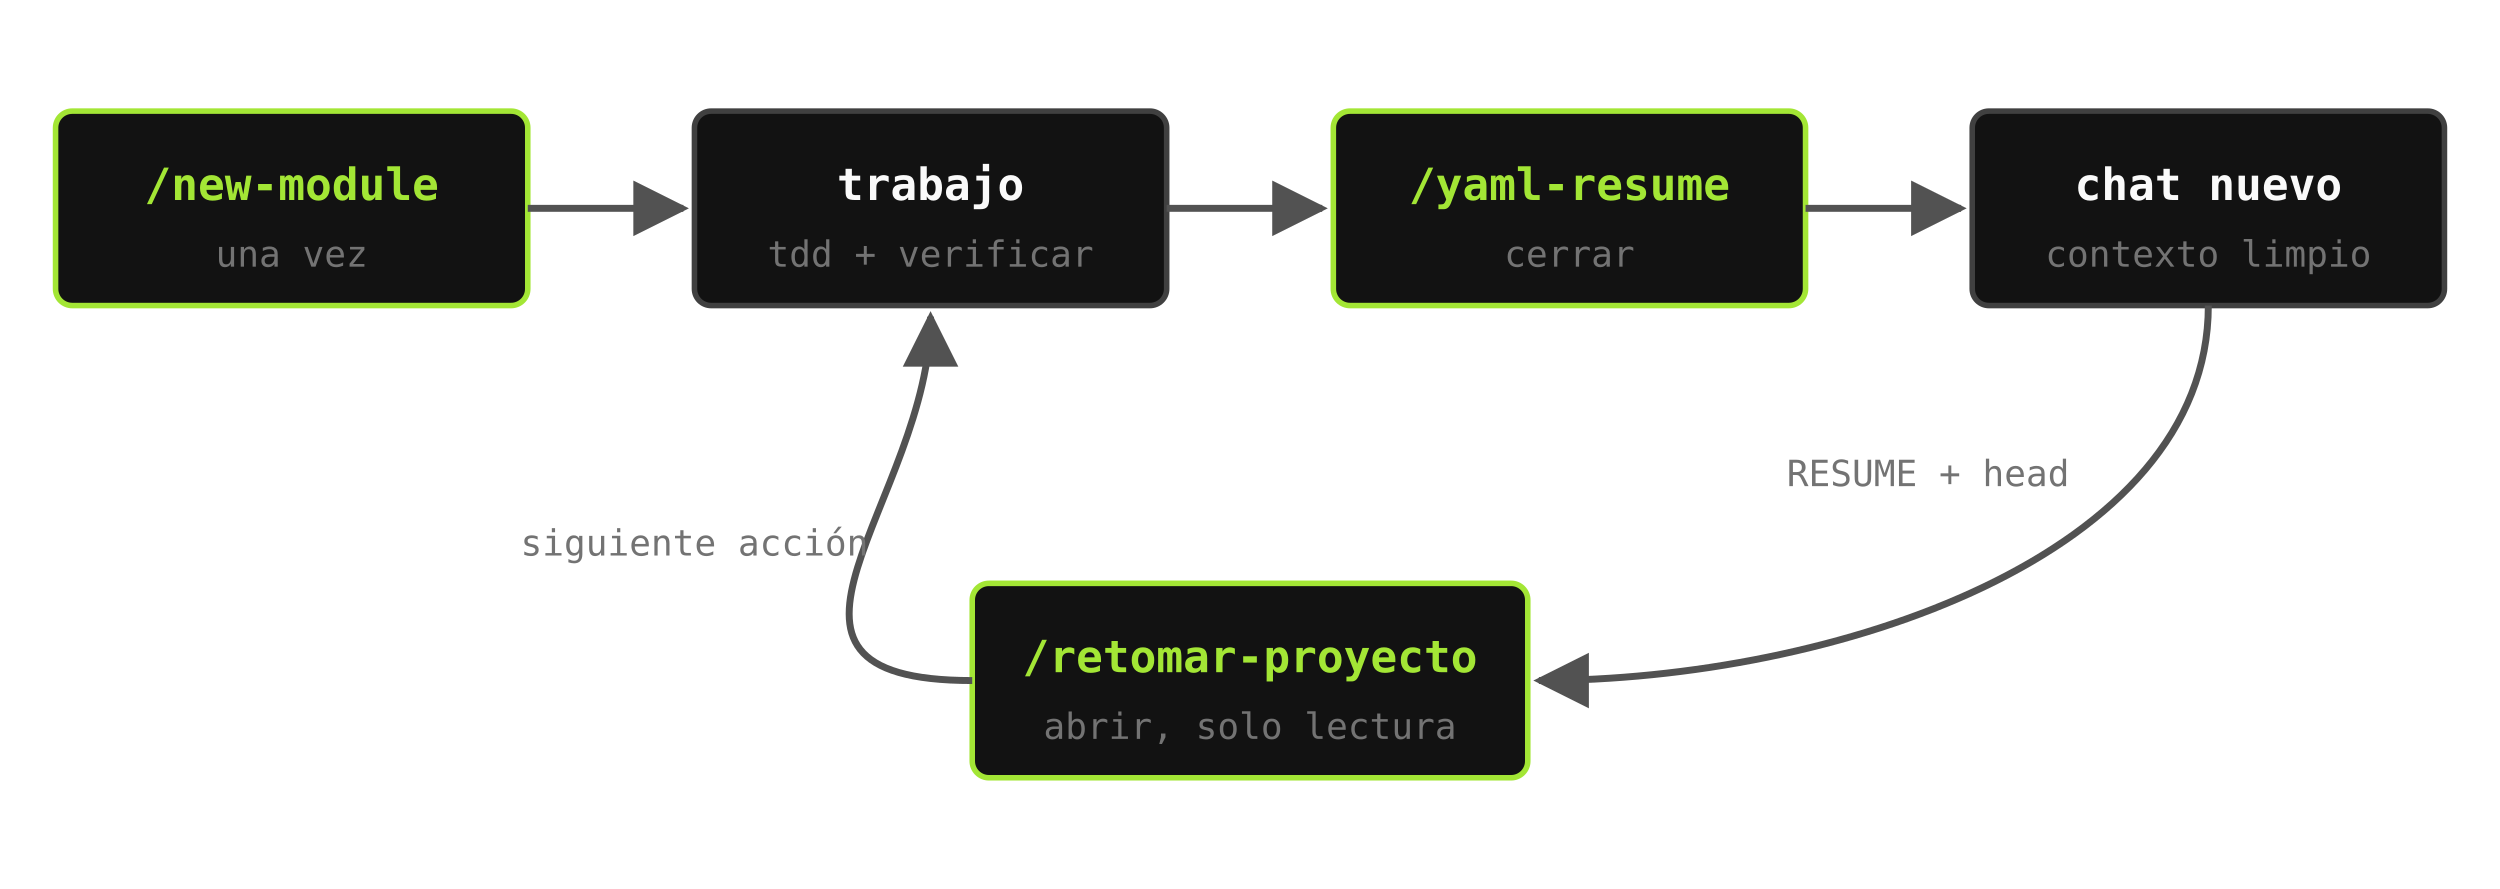
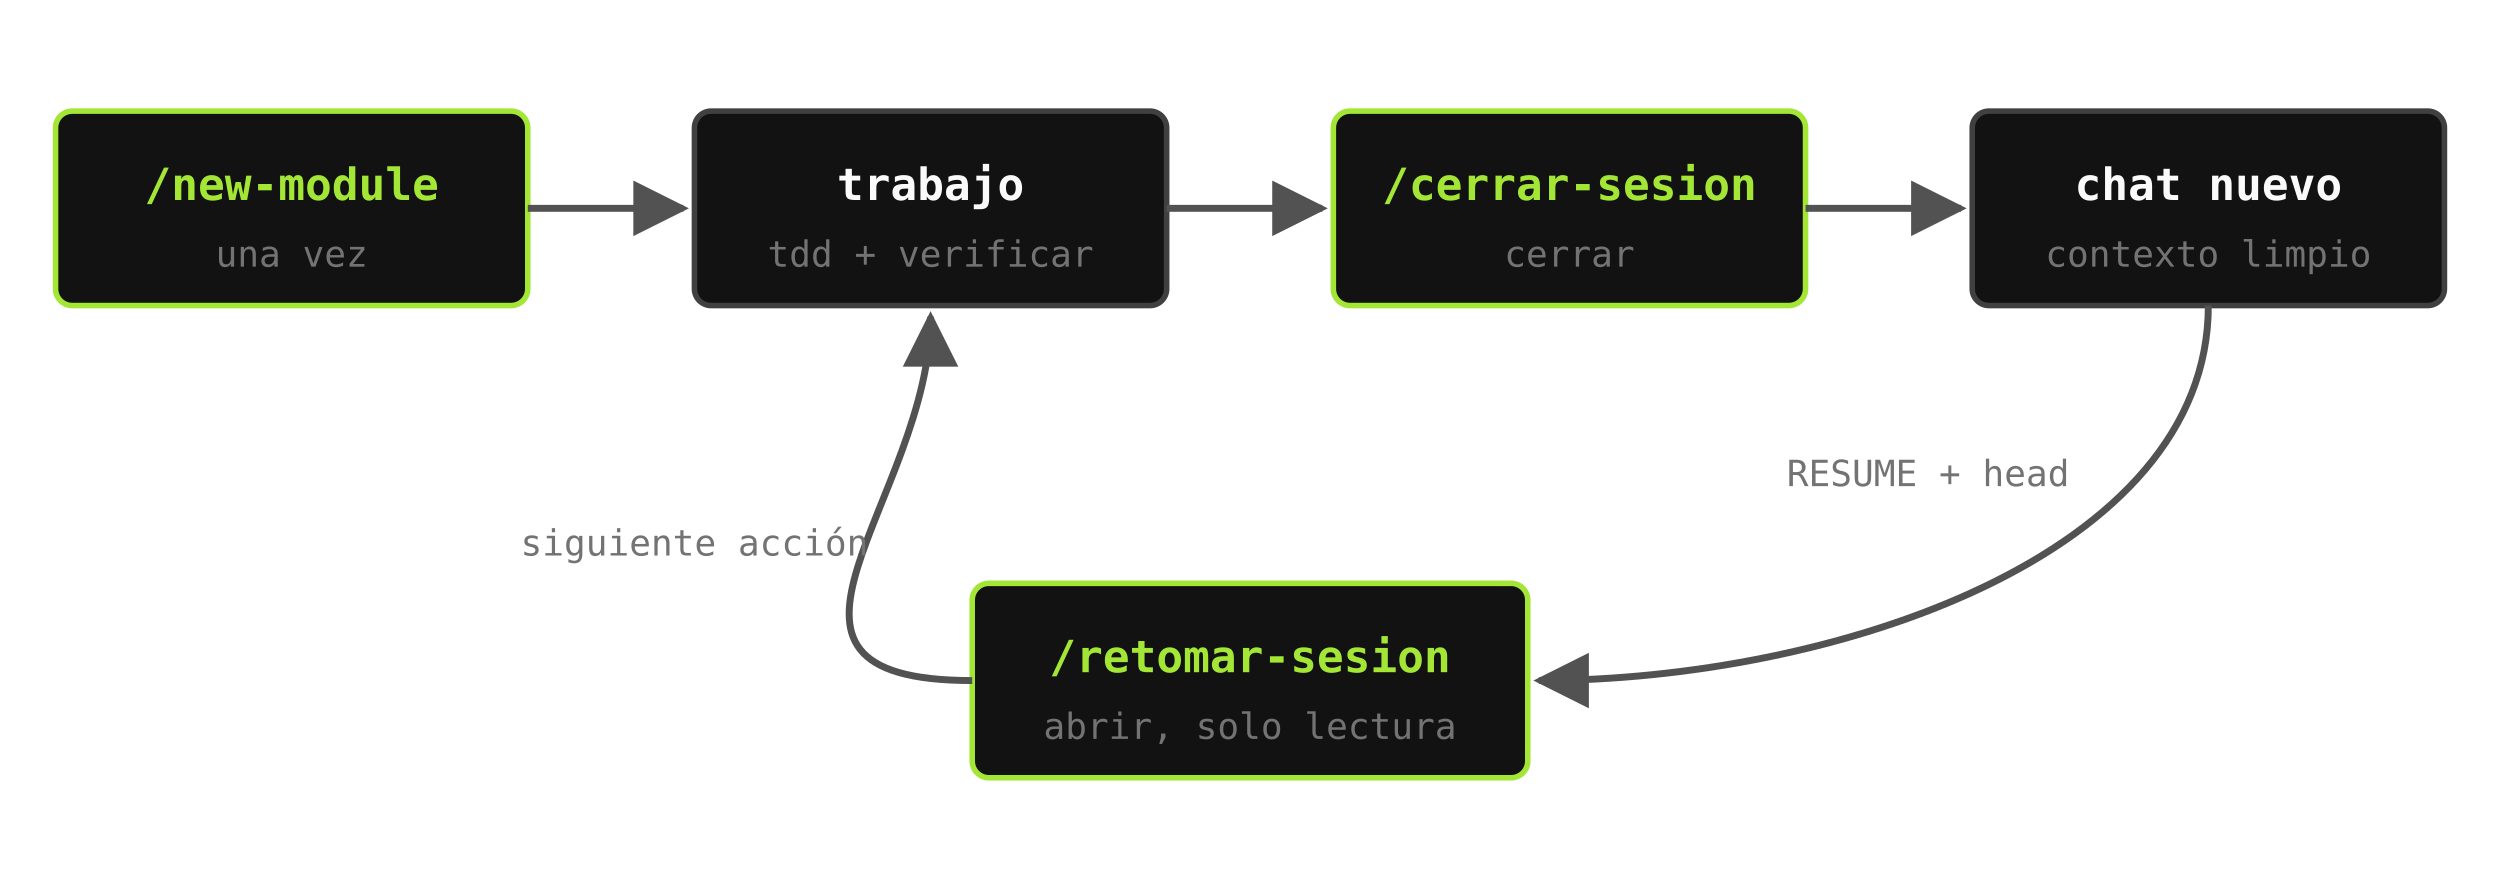
<svg xmlns="http://www.w3.org/2000/svg" viewBox="0 0 900 320" font-family="JetBrains Mono, ui-monospace, monospace">
  <defs>
    <marker id="flecha" viewBox="0 0 10 10" refX="9" refY="5" markerWidth="8" markerHeight="8" orient="auto">
      <path d="M0,0 L10,5 L0,10 z" fill="#525252" />
    </marker>
  </defs>
  <g font-size="16" text-anchor="middle">
    <rect x="20" y="40" width="170" height="70" rx="6" fill="#121212" stroke="#a3e635" stroke-width="2" />
    <text x="105" y="72" fill="#a3e635" font-weight="700">/new-module</text>
    <text x="105" y="96" fill="#737373" font-size="13">una vez</text>
    <rect x="250" y="40" width="170" height="70" rx="6" fill="#121212" stroke="#404040" stroke-width="2" />
    <text x="335" y="72" fill="#fafafa" font-weight="700">trabajo</text>
    <text x="335" y="96" fill="#737373" font-size="13">tdd + verificar</text>
    <rect x="480" y="40" width="170" height="70" rx="6" fill="#121212" stroke="#a3e635" stroke-width="2" />
-     <text x="565" y="72" fill="#a3e635" font-weight="700">/yaml-resume</text>
+     <text x="565" y="72" fill="#a3e635" font-weight="700">/cerrar-sesion</text>
    <text x="565" y="96" fill="#737373" font-size="13">cerrar</text>
    <rect x="710" y="40" width="170" height="70" rx="6" fill="#121212" stroke="#404040" stroke-width="2" />
    <text x="795" y="72" fill="#fafafa" font-weight="700">chat nuevo</text>
    <text x="795" y="96" fill="#737373" font-size="13">contexto limpio</text>
    <rect x="350" y="210" width="200" height="70" rx="6" fill="#121212" stroke="#a3e635" stroke-width="2" />
-     <text x="450" y="242" fill="#a3e635" font-weight="700">/retomar-proyecto</text>
+     <text x="450" y="242" fill="#a3e635" font-weight="700">/retomar-sesion</text>
    <text x="450" y="266" fill="#737373" font-size="13">abrir, solo lectura</text>
  </g>
  <g stroke="#525252" stroke-width="2.5" fill="none" marker-end="url(#flecha)">
    <path d="M190,75 L246,75" />
    <path d="M420,75 L476,75" />
    <path d="M650,75 L706,75" />
    <path d="M795,110 C795,200 660,245 554,245" />
    <path d="M350,245 C260,245 335,180 335,114" />
  </g>
  <g font-size="13" fill="#737373" text-anchor="middle">
    <text x="745" y="175" text-anchor="end">RESUME + head</text>
    <text x="250" y="200">siguiente acción</text>
  </g>
</svg>
